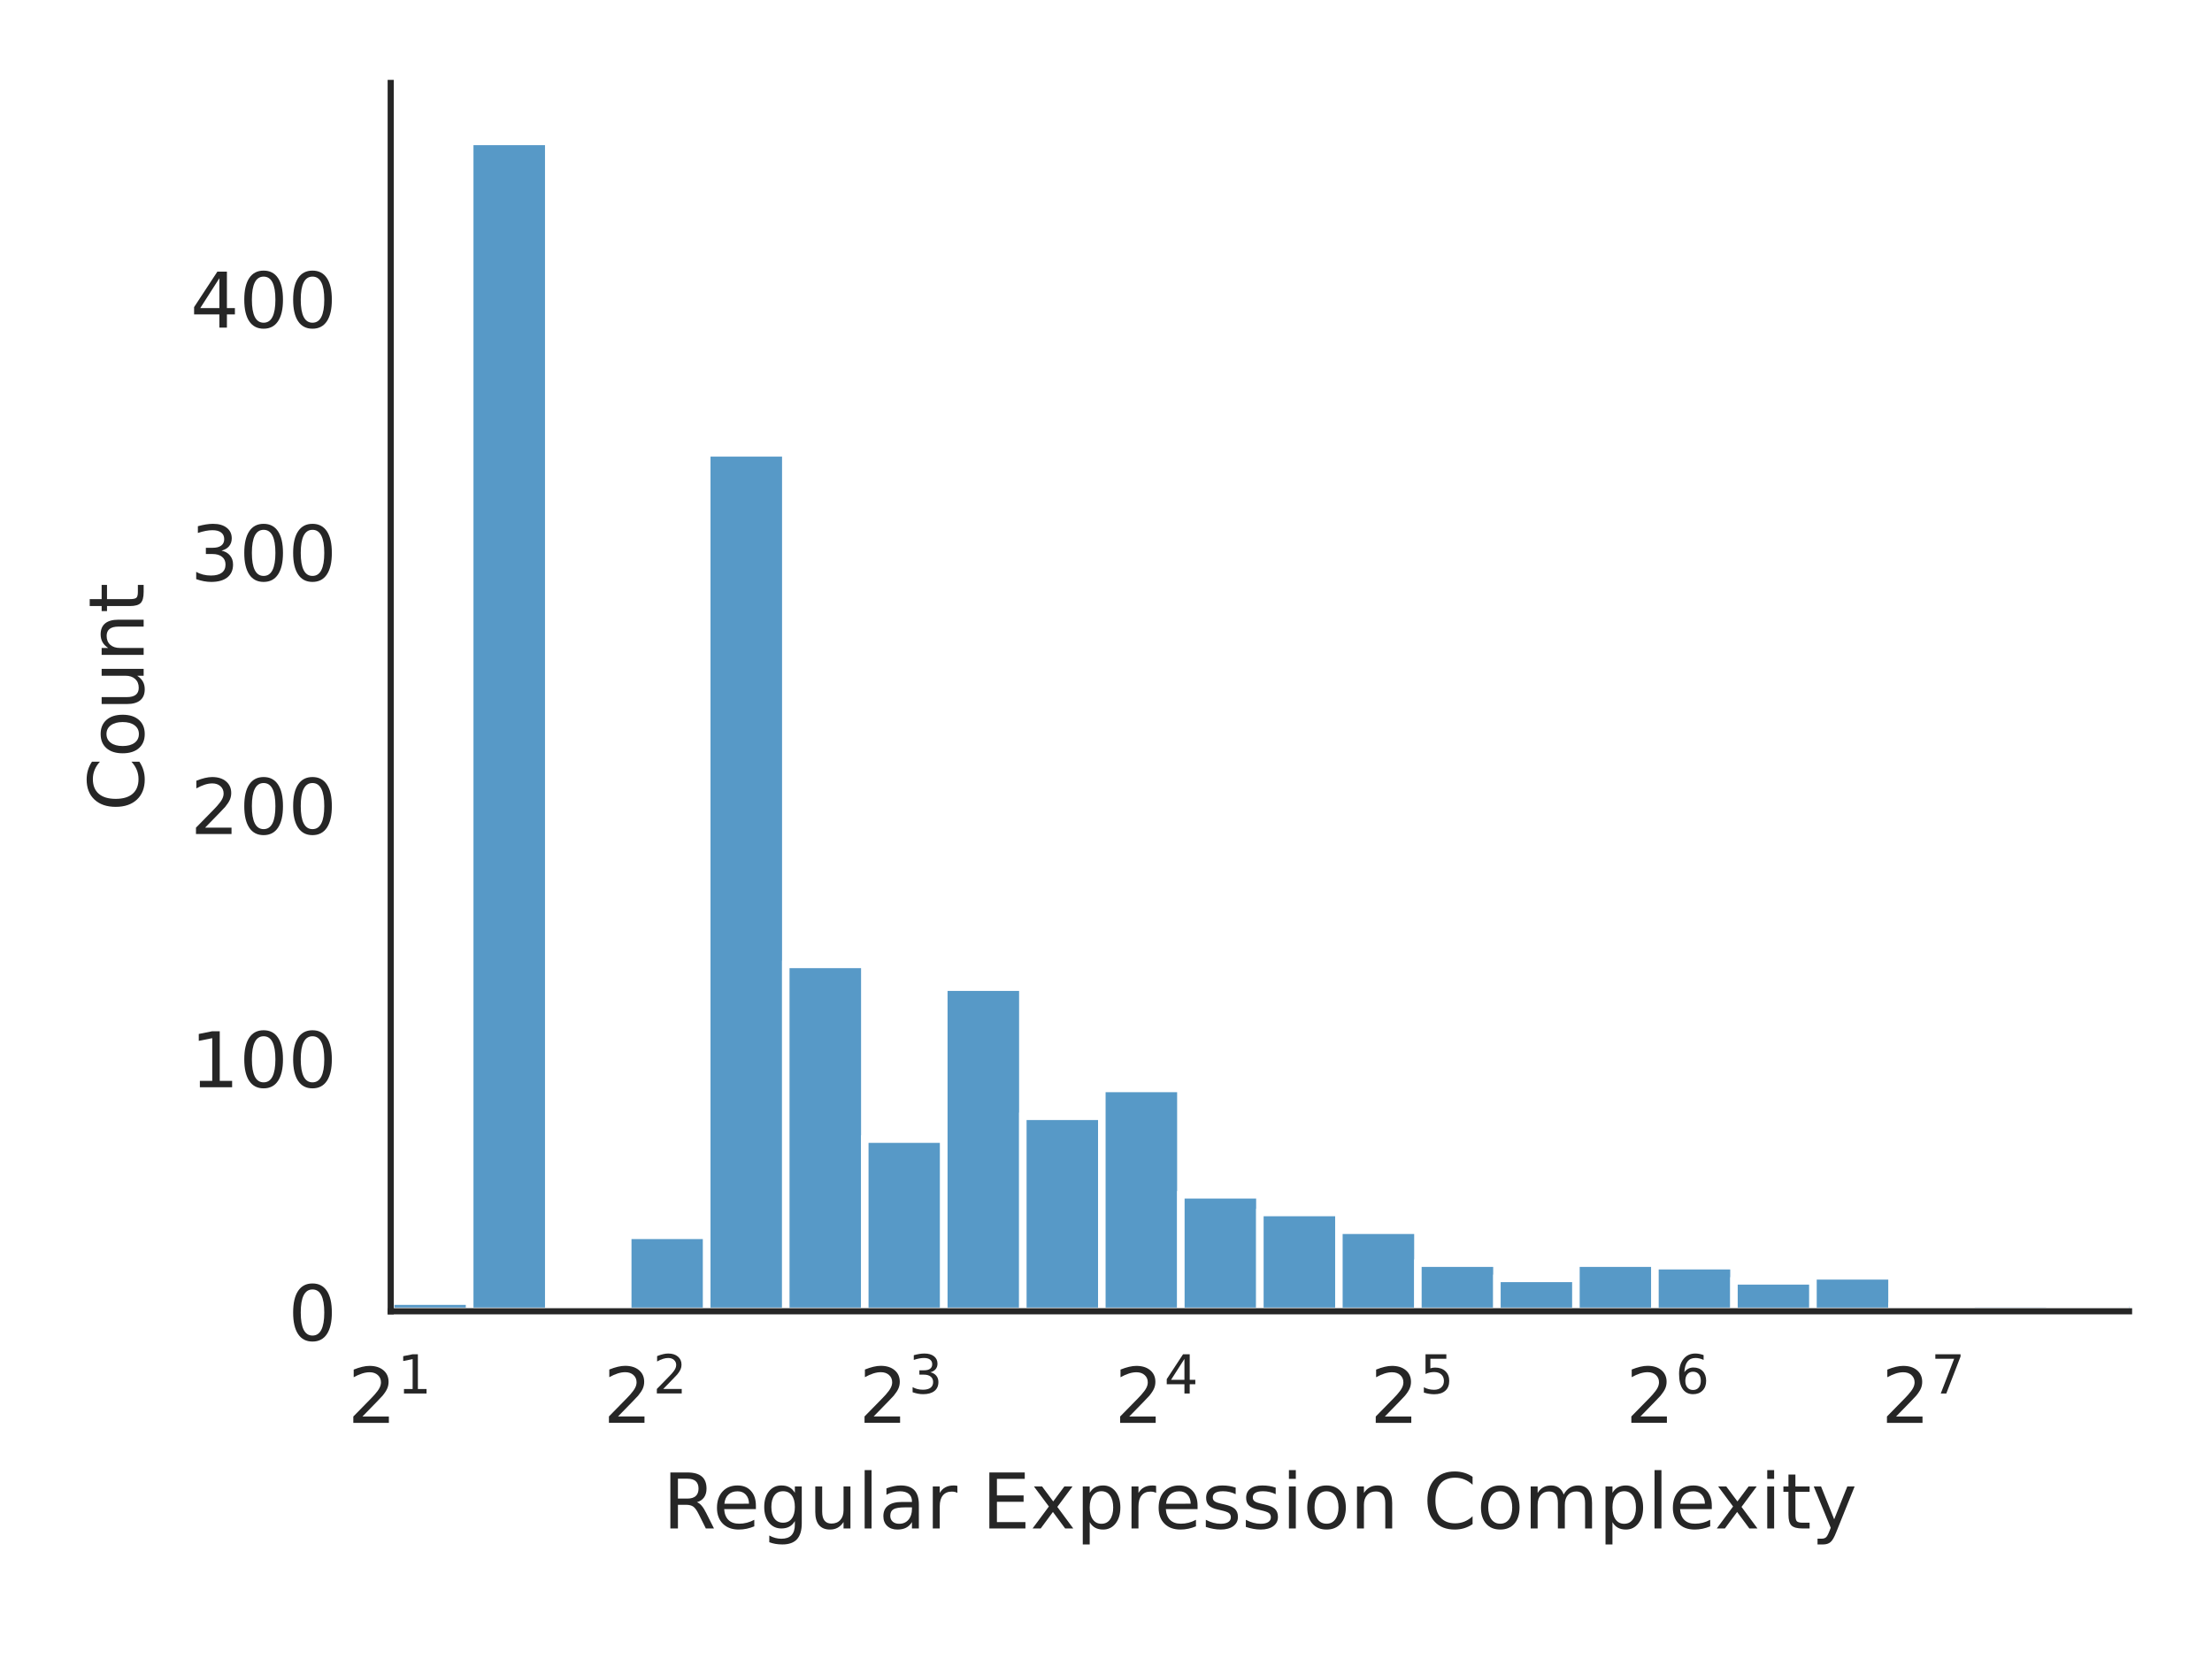
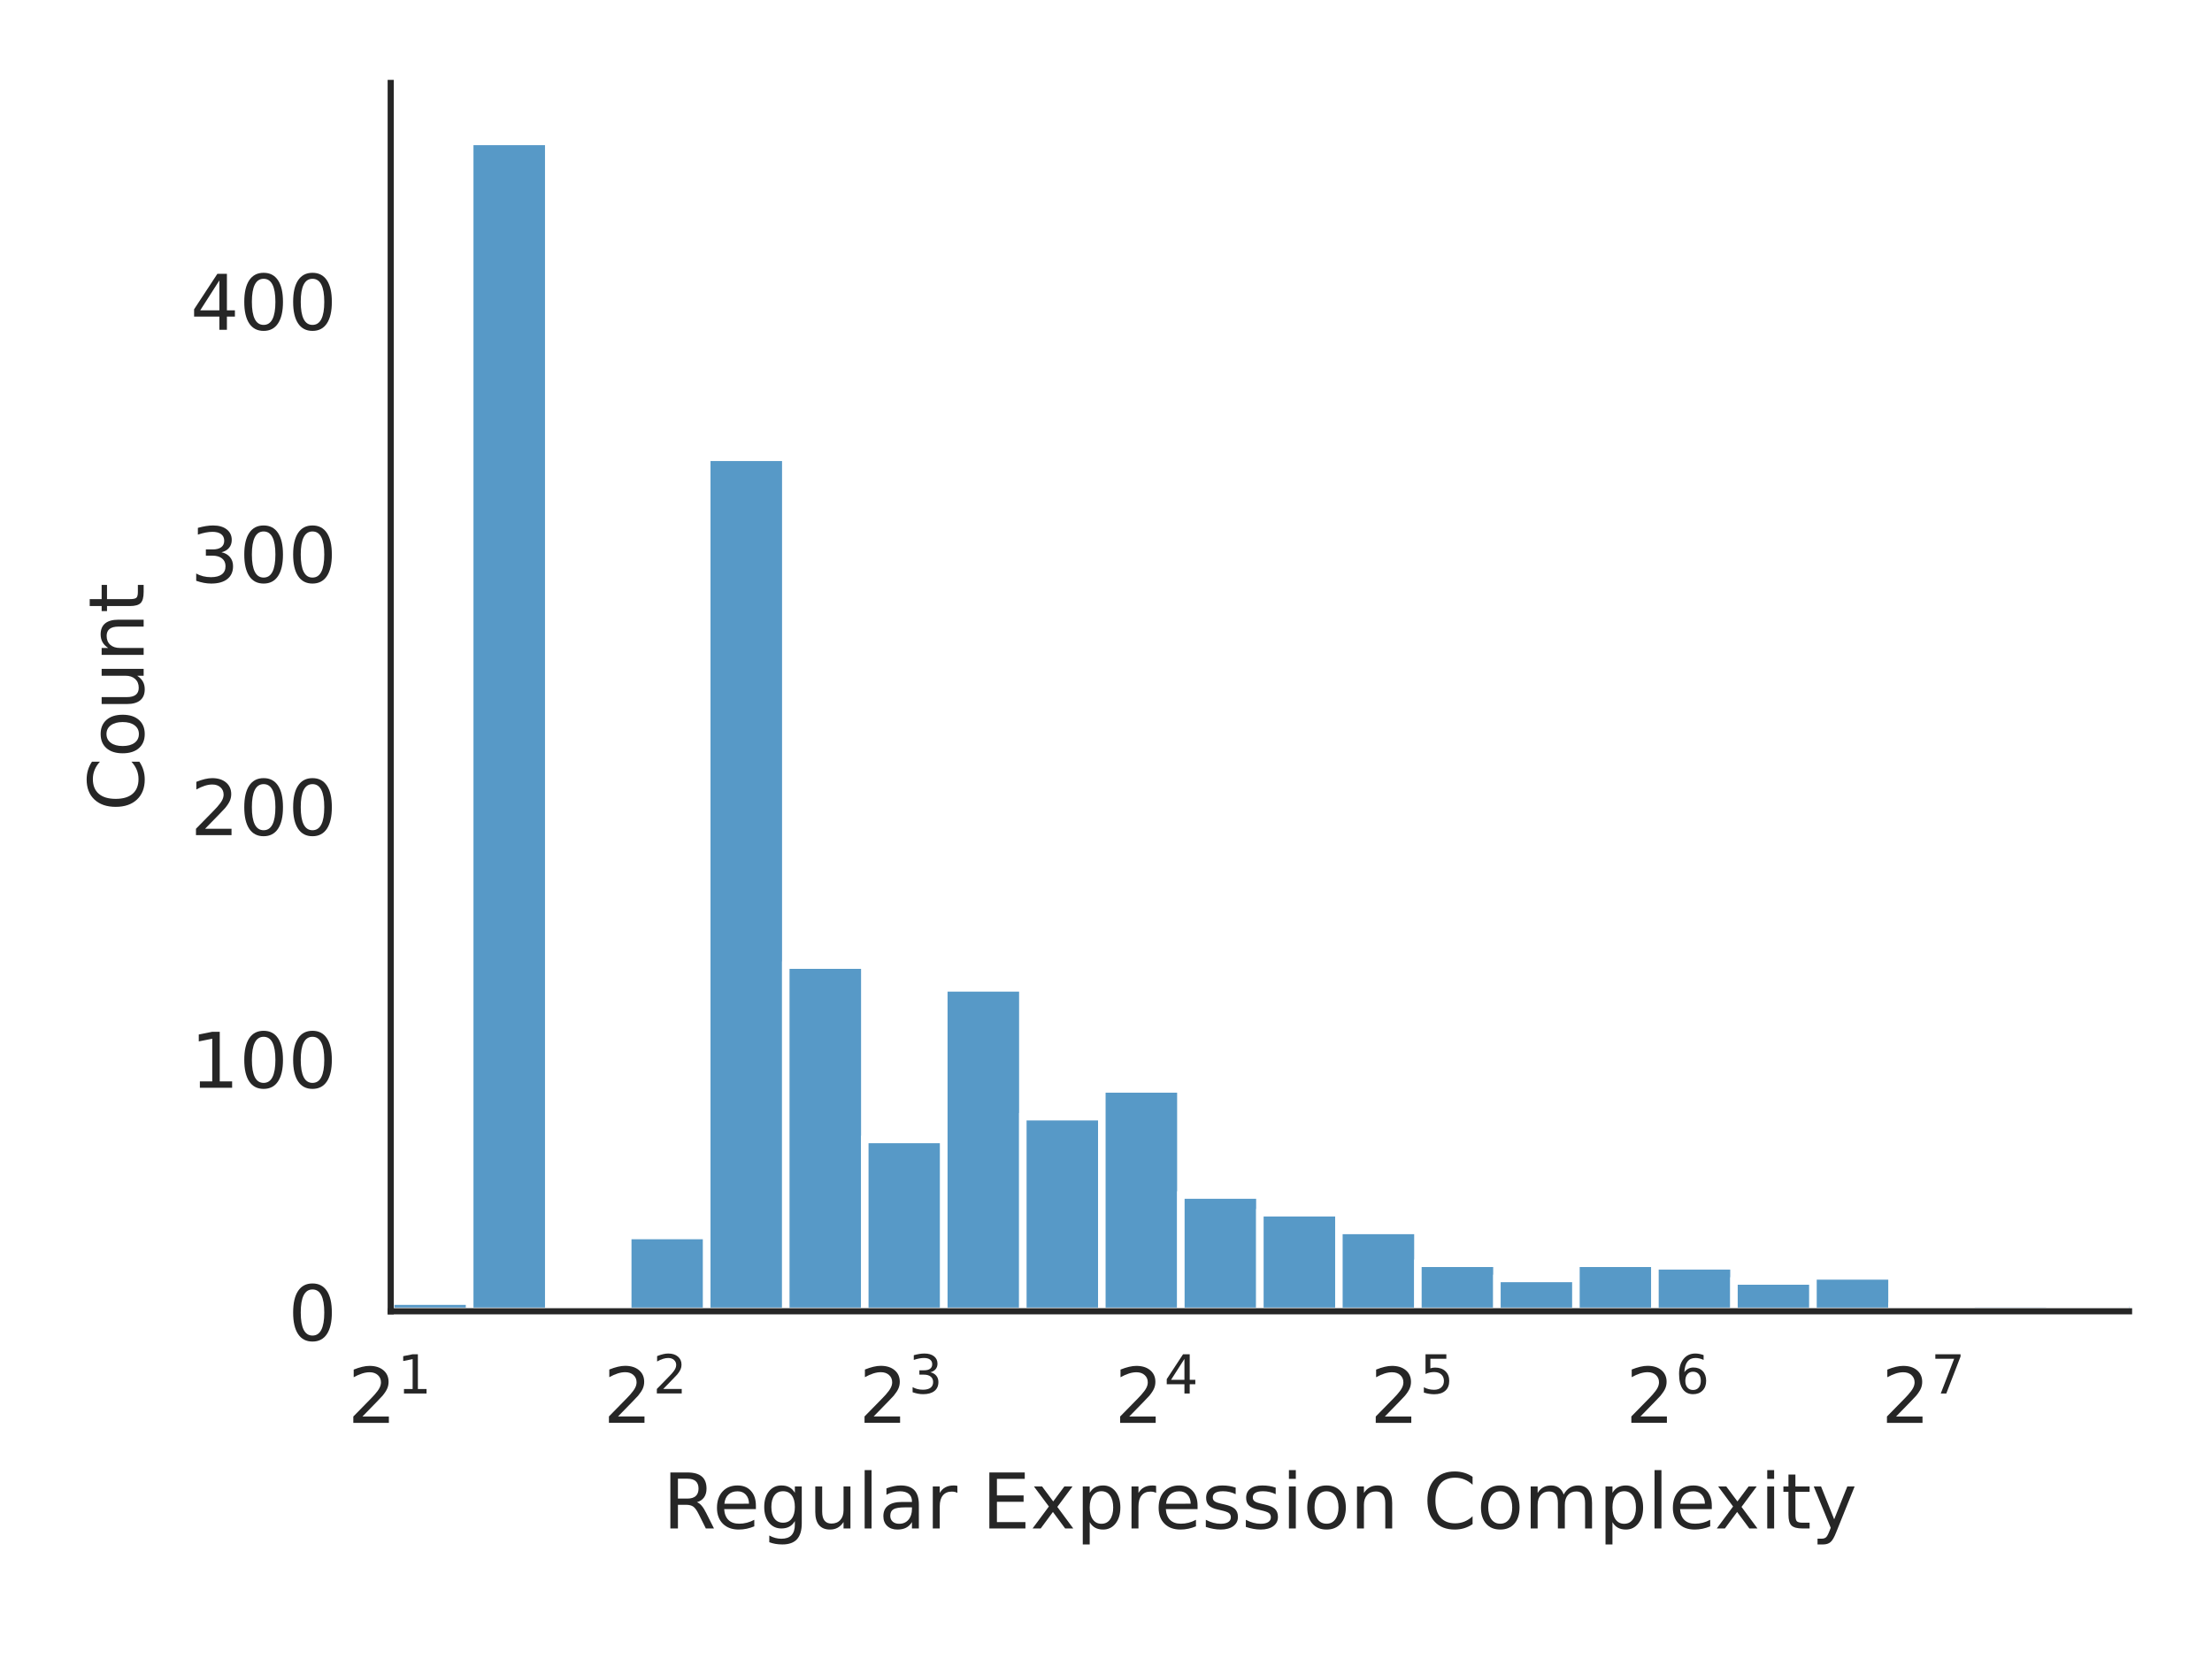
<svg xmlns="http://www.w3.org/2000/svg" xmlns:xlink="http://www.w3.org/1999/xlink" width="288pt" height="216pt" viewBox="0 0 288 216" version="1.1">
  <defs>
    <style type="text/css">*{stroke-linejoin: round; stroke-linecap: butt}</style>
  </defs>
  <g id="figure_1">
    <g id="patch_1">
      <path d="M 0 216  L 288 216  L 288 0  L 0 0  z " style="fill: #ffffff" />
    </g>
    <g id="axes_1">
      <g id="patch_2">
        <path d="M 50.87 170.728  L 277.2 170.728  L 277.2 10.8  L 50.87 10.8  z " style="fill: #ffffff" />
      </g>
      <g id="matplotlib.axis_1">
        <g id="xtick_1">
          <g id="text_1">
            <g style="fill: #262626" transform="translate(45.27 185.3264) scale(0.1 -0.1)">
              <defs>
                <path id="DejaVuSans-32" d="M 1228 531  L 3431 531  L 3431 0  L 469 0  L 469 531  Q 828 903 1448 1529  Q 2069 2156 2228 2338  Q 2531 2678 2651 2914  Q 2772 3150 2772 3378  Q 2772 3750 2511 3984  Q 2250 4219 1831 4219  Q 1534 4219 1204 4116  Q 875 4013 500 3803  L 500 4441  Q 881 4594 1212 4672  Q 1544 4750 1819 4750  Q 2544 4750 2975 4387  Q 3406 4025 3406 3419  Q 3406 3131 3298 2873  Q 3191 2616 2906 2266  Q 2828 2175 2409 1742  Q 1991 1309 1228 531  z " transform="scale(0.015625)" />
                <path id="DejaVuSans-31" d="M 794 531  L 1825 531  L 1825 4091  L 703 3866  L 703 4441  L 1819 4666  L 2450 4666  L 2450 531  L 3481 531  L 3481 0  L 794 0  L 794 531  z " transform="scale(0.015625)" />
              </defs>
              <use xlink:href="#DejaVuSans-32" transform="translate(0 0.684375)" />
              <use xlink:href="#DejaVuSans-31" transform="translate(64.58008 38.96563) scale(0.7)" />
            </g>
          </g>
        </g>
        <g id="xtick_2">
          <g id="text_2">
            <g style="fill: #262626" transform="translate(78.54942 185.3264) scale(0.1 -0.1)">
              <use xlink:href="#DejaVuSans-32" transform="translate(0 0.765625)" />
              <use xlink:href="#DejaVuSans-32" transform="translate(64.58008 39.04688) scale(0.7)" />
            </g>
          </g>
        </g>
        <g id="xtick_3">
          <g id="text_3">
            <g style="fill: #262626" transform="translate(111.8288 185.3264) scale(0.1 -0.1)">
              <defs>
                <path id="DejaVuSans-33" d="M 2597 2516  Q 3050 2419 3304 2112  Q 3559 1806 3559 1356  Q 3559 666 3084 287  Q 2609 -91 1734 -91  Q 1441 -91 1130 -33  Q 819 25 488 141  L 488 750  Q 750 597 1062 519  Q 1375 441 1716 441  Q 2309 441 2620 675  Q 2931 909 2931 1356  Q 2931 1769 2642 2001  Q 2353 2234 1838 2234  L 1294 2234  L 1294 2753  L 1863 2753  Q 2328 2753 2575 2939  Q 2822 3125 2822 3475  Q 2822 3834 2567 4026  Q 2313 4219 1838 4219  Q 1578 4219 1281 4162  Q 984 4106 628 3988  L 628 4550  Q 988 4650 1302 4700  Q 1616 4750 1894 4750  Q 2613 4750 3031 4423  Q 3450 4097 3450 3541  Q 3450 3153 3228 2886  Q 3006 2619 2597 2516  z " transform="scale(0.015625)" />
              </defs>
              <use xlink:href="#DejaVuSans-32" transform="translate(0 0.765625)" />
              <use xlink:href="#DejaVuSans-33" transform="translate(64.58008 39.04688) scale(0.7)" />
            </g>
          </g>
        </g>
        <g id="xtick_4">
          <g id="text_4">
            <g style="fill: #262626" transform="translate(145.1083 185.3264) scale(0.1 -0.1)">
              <defs>
                <path id="DejaVuSans-34" d="M 2419 4116  L 825 1625  L 2419 1625  L 2419 4116  z M 2253 4666  L 3047 4666  L 3047 1625  L 3713 1625  L 3713 1100  L 3047 1100  L 3047 0  L 2419 0  L 2419 1100  L 313 1100  L 313 1709  L 2253 4666  z " transform="scale(0.015625)" />
              </defs>
              <use xlink:href="#DejaVuSans-32" transform="translate(0 0.684375)" />
              <use xlink:href="#DejaVuSans-34" transform="translate(64.58008 38.96563) scale(0.7)" />
            </g>
          </g>
        </g>
        <g id="xtick_5">
          <g id="text_5">
            <g style="fill: #262626" transform="translate(178.3877 185.3264) scale(0.1 -0.1)">
              <defs>
                <path id="DejaVuSans-35" d="M 691 4666  L 3169 4666  L 3169 4134  L 1269 4134  L 1269 2991  Q 1406 3038 1543 3061  Q 1681 3084 1819 3084  Q 2600 3084 3056 2656  Q 3513 2228 3513 1497  Q 3513 744 3044 326  Q 2575 -91 1722 -91  Q 1428 -91 1123 -41  Q 819 9 494 109  L 494 744  Q 775 591 1075 516  Q 1375 441 1709 441  Q 2250 441 2565 725  Q 2881 1009 2881 1497  Q 2881 1984 2565 2268  Q 2250 2553 1709 2553  Q 1456 2553 1204 2497  Q 953 2441 691 2322  L 691 4666  z " transform="scale(0.015625)" />
              </defs>
              <use xlink:href="#DejaVuSans-32" transform="translate(0 0.684375)" />
              <use xlink:href="#DejaVuSans-35" transform="translate(64.58008 38.96563) scale(0.7)" />
            </g>
          </g>
        </g>
        <g id="xtick_6">
          <g id="text_6">
            <g style="fill: #262626" transform="translate(211.6671 185.3264) scale(0.1 -0.1)">
              <defs>
                <path id="DejaVuSans-36" d="M 2113 2584  Q 1688 2584 1439 2293  Q 1191 2003 1191 1497  Q 1191 994 1439 701  Q 1688 409 2113 409  Q 2538 409 2786 701  Q 3034 994 3034 1497  Q 3034 2003 2786 2293  Q 2538 2584 2113 2584  z M 3366 4563  L 3366 3988  Q 3128 4100 2886 4159  Q 2644 4219 2406 4219  Q 1781 4219 1451 3797  Q 1122 3375 1075 2522  Q 1259 2794 1537 2939  Q 1816 3084 2150 3084  Q 2853 3084 3261 2657  Q 3669 2231 3669 1497  Q 3669 778 3244 343  Q 2819 -91 2113 -91  Q 1303 -91 875 529  Q 447 1150 447 2328  Q 447 3434 972 4092  Q 1497 4750 2381 4750  Q 2619 4750 2861 4703  Q 3103 4656 3366 4563  z " transform="scale(0.015625)" />
              </defs>
              <use xlink:href="#DejaVuSans-32" transform="translate(0 0.765625)" />
              <use xlink:href="#DejaVuSans-36" transform="translate(64.58008 39.04688) scale(0.7)" />
            </g>
          </g>
        </g>
        <g id="xtick_7">
          <g id="text_7">
            <g style="fill: #262626" transform="translate(244.9465 185.3264) scale(0.1 -0.1)">
              <defs>
                <path id="DejaVuSans-37" d="M 525 4666  L 3525 4666  L 3525 4397  L 1831 0  L 1172 0  L 2766 4134  L 525 4134  L 525 4666  z " transform="scale(0.015625)" />
              </defs>
              <use xlink:href="#DejaVuSans-32" transform="translate(0 0.684375)" />
              <use xlink:href="#DejaVuSans-37" transform="translate(64.58008 38.96563) scale(0.7)" />
            </g>
          </g>
        </g>
        <g id="text_8">
          <g style="fill: #262626" transform="translate(86.29906 199.0046) scale(0.1 -0.1)">
            <defs>
              <path id="DejaVuSans-52" d="M 2841 2188  Q 3044 2119 3236 1894  Q 3428 1669 3622 1275  L 4263 0  L 3584 0  L 2988 1197  Q 2756 1666 2539 1819  Q 2322 1972 1947 1972  L 1259 1972  L 1259 0  L 628 0  L 628 4666  L 2053 4666  Q 2853 4666 3247 4331  Q 3641 3997 3641 3322  Q 3641 2881 3436 2590  Q 3231 2300 2841 2188  z M 1259 4147  L 1259 2491  L 2053 2491  Q 2509 2491 2742 2702  Q 2975 2913 2975 3322  Q 2975 3731 2742 3939  Q 2509 4147 2053 4147  L 1259 4147  z " transform="scale(0.015625)" />
              <path id="DejaVuSans-65" d="M 3597 1894  L 3597 1613  L 953 1613  Q 991 1019 1311 708  Q 1631 397 2203 397  Q 2534 397 2845 478  Q 3156 559 3463 722  L 3463 178  Q 3153 47 2828 -22  Q 2503 -91 2169 -91  Q 1331 -91 842 396  Q 353 884 353 1716  Q 353 2575 817 3079  Q 1281 3584 2069 3584  Q 2775 3584 3186 3129  Q 3597 2675 3597 1894  z M 3022 2063  Q 3016 2534 2758 2815  Q 2500 3097 2075 3097  Q 1594 3097 1305 2825  Q 1016 2553 972 2059  L 3022 2063  z " transform="scale(0.015625)" />
              <path id="DejaVuSans-67" d="M 2906 1791  Q 2906 2416 2648 2759  Q 2391 3103 1925 3103  Q 1463 3103 1205 2759  Q 947 2416 947 1791  Q 947 1169 1205 825  Q 1463 481 1925 481  Q 2391 481 2648 825  Q 2906 1169 2906 1791  z M 3481 434  Q 3481 -459 3084 -895  Q 2688 -1331 1869 -1331  Q 1566 -1331 1297 -1286  Q 1028 -1241 775 -1147  L 775 -588  Q 1028 -725 1275 -790  Q 1522 -856 1778 -856  Q 2344 -856 2625 -561  Q 2906 -266 2906 331  L 2906 616  Q 2728 306 2450 153  Q 2172 0 1784 0  Q 1141 0 747 490  Q 353 981 353 1791  Q 353 2603 747 3093  Q 1141 3584 1784 3584  Q 2172 3584 2450 3431  Q 2728 3278 2906 2969  L 2906 3500  L 3481 3500  L 3481 434  z " transform="scale(0.015625)" />
              <path id="DejaVuSans-75" d="M 544 1381  L 544 3500  L 1119 3500  L 1119 1403  Q 1119 906 1312 657  Q 1506 409 1894 409  Q 2359 409 2629 706  Q 2900 1003 2900 1516  L 2900 3500  L 3475 3500  L 3475 0  L 2900 0  L 2900 538  Q 2691 219 2414 64  Q 2138 -91 1772 -91  Q 1169 -91 856 284  Q 544 659 544 1381  z M 1991 3584  L 1991 3584  z " transform="scale(0.015625)" />
              <path id="DejaVuSans-6c" d="M 603 4863  L 1178 4863  L 1178 0  L 603 0  L 603 4863  z " transform="scale(0.015625)" />
              <path id="DejaVuSans-61" d="M 2194 1759  Q 1497 1759 1228 1600  Q 959 1441 959 1056  Q 959 750 1161 570  Q 1363 391 1709 391  Q 2188 391 2477 730  Q 2766 1069 2766 1631  L 2766 1759  L 2194 1759  z M 3341 1997  L 3341 0  L 2766 0  L 2766 531  Q 2569 213 2275 61  Q 1981 -91 1556 -91  Q 1019 -91 701 211  Q 384 513 384 1019  Q 384 1609 779 1909  Q 1175 2209 1959 2209  L 2766 2209  L 2766 2266  Q 2766 2663 2505 2880  Q 2244 3097 1772 3097  Q 1472 3097 1187 3025  Q 903 2953 641 2809  L 641 3341  Q 956 3463 1253 3523  Q 1550 3584 1831 3584  Q 2591 3584 2966 3190  Q 3341 2797 3341 1997  z " transform="scale(0.015625)" />
              <path id="DejaVuSans-72" d="M 2631 2963  Q 2534 3019 2420 3045  Q 2306 3072 2169 3072  Q 1681 3072 1420 2755  Q 1159 2438 1159 1844  L 1159 0  L 581 0  L 581 3500  L 1159 3500  L 1159 2956  Q 1341 3275 1631 3429  Q 1922 3584 2338 3584  Q 2397 3584 2469 3576  Q 2541 3569 2628 3553  L 2631 2963  z " transform="scale(0.015625)" />
              <path id="DejaVuSans-20" transform="scale(0.015625)" />
              <path id="DejaVuSans-45" d="M 628 4666  L 3578 4666  L 3578 4134  L 1259 4134  L 1259 2753  L 3481 2753  L 3481 2222  L 1259 2222  L 1259 531  L 3634 531  L 3634 0  L 628 0  L 628 4666  z " transform="scale(0.015625)" />
              <path id="DejaVuSans-78" d="M 3513 3500  L 2247 1797  L 3578 0  L 2900 0  L 1881 1375  L 863 0  L 184 0  L 1544 1831  L 300 3500  L 978 3500  L 1906 2253  L 2834 3500  L 3513 3500  z " transform="scale(0.015625)" />
              <path id="DejaVuSans-70" d="M 1159 525  L 1159 -1331  L 581 -1331  L 581 3500  L 1159 3500  L 1159 2969  Q 1341 3281 1617 3432  Q 1894 3584 2278 3584  Q 2916 3584 3314 3078  Q 3713 2572 3713 1747  Q 3713 922 3314 415  Q 2916 -91 2278 -91  Q 1894 -91 1617 61  Q 1341 213 1159 525  z M 3116 1747  Q 3116 2381 2855 2742  Q 2594 3103 2138 3103  Q 1681 3103 1420 2742  Q 1159 2381 1159 1747  Q 1159 1113 1420 752  Q 1681 391 2138 391  Q 2594 391 2855 752  Q 3116 1113 3116 1747  z " transform="scale(0.015625)" />
              <path id="DejaVuSans-73" d="M 2834 3397  L 2834 2853  Q 2591 2978 2328 3040  Q 2066 3103 1784 3103  Q 1356 3103 1142 2972  Q 928 2841 928 2578  Q 928 2378 1081 2264  Q 1234 2150 1697 2047  L 1894 2003  Q 2506 1872 2764 1633  Q 3022 1394 3022 966  Q 3022 478 2636 193  Q 2250 -91 1575 -91  Q 1294 -91 989 -36  Q 684 19 347 128  L 347 722  Q 666 556 975 473  Q 1284 391 1588 391  Q 1994 391 2212 530  Q 2431 669 2431 922  Q 2431 1156 2273 1281  Q 2116 1406 1581 1522  L 1381 1569  Q 847 1681 609 1914  Q 372 2147 372 2553  Q 372 3047 722 3315  Q 1072 3584 1716 3584  Q 2034 3584 2315 3537  Q 2597 3491 2834 3397  z " transform="scale(0.015625)" />
              <path id="DejaVuSans-69" d="M 603 3500  L 1178 3500  L 1178 0  L 603 0  L 603 3500  z M 603 4863  L 1178 4863  L 1178 4134  L 603 4134  L 603 4863  z " transform="scale(0.015625)" />
              <path id="DejaVuSans-6f" d="M 1959 3097  Q 1497 3097 1228 2736  Q 959 2375 959 1747  Q 959 1119 1226 758  Q 1494 397 1959 397  Q 2419 397 2687 759  Q 2956 1122 2956 1747  Q 2956 2369 2687 2733  Q 2419 3097 1959 3097  z M 1959 3584  Q 2709 3584 3137 3096  Q 3566 2609 3566 1747  Q 3566 888 3137 398  Q 2709 -91 1959 -91  Q 1206 -91 779 398  Q 353 888 353 1747  Q 353 2609 779 3096  Q 1206 3584 1959 3584  z " transform="scale(0.015625)" />
              <path id="DejaVuSans-6e" d="M 3513 2113  L 3513 0  L 2938 0  L 2938 2094  Q 2938 2591 2744 2837  Q 2550 3084 2163 3084  Q 1697 3084 1428 2787  Q 1159 2491 1159 1978  L 1159 0  L 581 0  L 581 3500  L 1159 3500  L 1159 2956  Q 1366 3272 1645 3428  Q 1925 3584 2291 3584  Q 2894 3584 3203 3211  Q 3513 2838 3513 2113  z " transform="scale(0.015625)" />
              <path id="DejaVuSans-43" d="M 4122 4306  L 4122 3641  Q 3803 3938 3442 4084  Q 3081 4231 2675 4231  Q 1875 4231 1450 3742  Q 1025 3253 1025 2328  Q 1025 1406 1450 917  Q 1875 428 2675 428  Q 3081 428 3442 575  Q 3803 722 4122 1019  L 4122 359  Q 3791 134 3420 21  Q 3050 -91 2638 -91  Q 1578 -91 968 557  Q 359 1206 359 2328  Q 359 3453 968 4101  Q 1578 4750 2638 4750  Q 3056 4750 3426 4639  Q 3797 4528 4122 4306  z " transform="scale(0.015625)" />
              <path id="DejaVuSans-6d" d="M 3328 2828  Q 3544 3216 3844 3400  Q 4144 3584 4550 3584  Q 5097 3584 5394 3201  Q 5691 2819 5691 2113  L 5691 0  L 5113 0  L 5113 2094  Q 5113 2597 4934 2840  Q 4756 3084 4391 3084  Q 3944 3084 3684 2787  Q 3425 2491 3425 1978  L 3425 0  L 2847 0  L 2847 2094  Q 2847 2600 2669 2842  Q 2491 3084 2119 3084  Q 1678 3084 1418 2786  Q 1159 2488 1159 1978  L 1159 0  L 581 0  L 581 3500  L 1159 3500  L 1159 2956  Q 1356 3278 1631 3431  Q 1906 3584 2284 3584  Q 2666 3584 2933 3390  Q 3200 3197 3328 2828  z " transform="scale(0.015625)" />
              <path id="DejaVuSans-74" d="M 1172 4494  L 1172 3500  L 2356 3500  L 2356 3053  L 1172 3053  L 1172 1153  Q 1172 725 1289 603  Q 1406 481 1766 481  L 2356 481  L 2356 0  L 1766 0  Q 1100 0 847 248  Q 594 497 594 1153  L 594 3053  L 172 3053  L 172 3500  L 594 3500  L 594 4494  L 1172 4494  z " transform="scale(0.015625)" />
              <path id="DejaVuSans-79" d="M 2059 -325  Q 1816 -950 1584 -1140  Q 1353 -1331 966 -1331  L 506 -1331  L 506 -850  L 844 -850  Q 1081 -850 1212 -737  Q 1344 -625 1503 -206  L 1606 56  L 191 3500  L 800 3500  L 1894 763  L 2988 3500  L 3597 3500  L 2059 -325  z " transform="scale(0.015625)" />
            </defs>
            <use xlink:href="#DejaVuSans-52" />
            <use xlink:href="#DejaVuSans-65" transform="translate(64.98242 0)" />
            <use xlink:href="#DejaVuSans-67" transform="translate(126.5059 0)" />
            <use xlink:href="#DejaVuSans-75" transform="translate(189.9824 0)" />
            <use xlink:href="#DejaVuSans-6c" transform="translate(253.3613 0)" />
            <use xlink:href="#DejaVuSans-61" transform="translate(281.1445 0)" />
            <use xlink:href="#DejaVuSans-72" transform="translate(342.4238 0)" />
            <use xlink:href="#DejaVuSans-20" transform="translate(383.5371 0)" />
            <use xlink:href="#DejaVuSans-45" transform="translate(415.3242 0)" />
            <use xlink:href="#DejaVuSans-78" transform="translate(478.5078 0)" />
            <use xlink:href="#DejaVuSans-70" transform="translate(537.6875 0)" />
            <use xlink:href="#DejaVuSans-72" transform="translate(601.1641 0)" />
            <use xlink:href="#DejaVuSans-65" transform="translate(640.0273 0)" />
            <use xlink:href="#DejaVuSans-73" transform="translate(701.5508 0)" />
            <use xlink:href="#DejaVuSans-73" transform="translate(753.6504 0)" />
            <use xlink:href="#DejaVuSans-69" transform="translate(805.75 0)" />
            <use xlink:href="#DejaVuSans-6f" transform="translate(833.5332 0)" />
            <use xlink:href="#DejaVuSans-6e" transform="translate(894.7148 0)" />
            <use xlink:href="#DejaVuSans-20" transform="translate(958.0938 0)" />
            <use xlink:href="#DejaVuSans-43" transform="translate(989.8809 0)" />
            <use xlink:href="#DejaVuSans-6f" transform="translate(1059.705 0)" />
            <use xlink:href="#DejaVuSans-6d" transform="translate(1120.887 0)" />
            <use xlink:href="#DejaVuSans-70" transform="translate(1218.299 0)" />
            <use xlink:href="#DejaVuSans-6c" transform="translate(1281.775 0)" />
            <use xlink:href="#DejaVuSans-65" transform="translate(1309.559 0)" />
            <use xlink:href="#DejaVuSans-78" transform="translate(1369.332 0)" />
            <use xlink:href="#DejaVuSans-69" transform="translate(1428.512 0)" />
            <use xlink:href="#DejaVuSans-74" transform="translate(1456.295 0)" />
            <use xlink:href="#DejaVuSans-79" transform="translate(1495.504 0)" />
          </g>
        </g>
      </g>
      <g id="matplotlib.axis_2">
        <g id="ytick_1">
          <g id="text_9">
            <g style="fill: #262626" transform="translate(37.5075 174.5272) scale(0.1 -0.1)">
              <defs>
                <path id="DejaVuSans-30" d="M 2034 4250  Q 1547 4250 1301 3770  Q 1056 3291 1056 2328  Q 1056 1369 1301 889  Q 1547 409 2034 409  Q 2525 409 2770 889  Q 3016 1369 3016 2328  Q 3016 3291 2770 3770  Q 2525 4250 2034 4250  z M 2034 4750  Q 2819 4750 3233 4129  Q 3647 3509 3647 2328  Q 3647 1150 3233 529  Q 2819 -91 2034 -91  Q 1250 -91 836 529  Q 422 1150 422 2328  Q 422 3509 836 4129  Q 1250 4750 2034 4750  z " transform="scale(0.015625)" />
              </defs>
              <use xlink:href="#DejaVuSans-30" />
            </g>
          </g>
        </g>
        <g id="ytick_2">
          <g id="text_10">
-             <g style="fill: #262626" transform="translate(24.7825 141.5592) scale(0.1 -0.1)">
+             <g style="fill: #262626" transform="translate(24.7825 141.6304) scale(0.1 -0.1)">
              <use xlink:href="#DejaVuSans-31" />
              <use xlink:href="#DejaVuSans-30" transform="translate(63.62305 0)" />
              <use xlink:href="#DejaVuSans-30" transform="translate(127.2461 0)" />
            </g>
          </g>
        </g>
        <g id="ytick_3">
          <g id="text_11">
-             <g style="fill: #262626" transform="translate(24.7825 108.5911) scale(0.1 -0.1)">
+             <g style="fill: #262626" transform="translate(24.7825 108.7335) scale(0.1 -0.1)">
              <use xlink:href="#DejaVuSans-32" />
              <use xlink:href="#DejaVuSans-30" transform="translate(63.62305 0)" />
              <use xlink:href="#DejaVuSans-30" transform="translate(127.2461 0)" />
            </g>
          </g>
        </g>
        <g id="ytick_4">
          <g id="text_12">
-             <g style="fill: #262626" transform="translate(24.7825 75.62308) scale(0.1 -0.1)">
+             <g style="fill: #262626" transform="translate(24.7825 75.83669) scale(0.1 -0.1)">
              <use xlink:href="#DejaVuSans-33" />
              <use xlink:href="#DejaVuSans-30" transform="translate(63.62305 0)" />
              <use xlink:href="#DejaVuSans-30" transform="translate(127.2461 0)" />
            </g>
          </g>
        </g>
        <g id="ytick_5">
          <g id="text_13">
-             <g style="fill: #262626" transform="translate(24.7825 42.65503) scale(0.1 -0.1)">
+             <g style="fill: #262626" transform="translate(24.7825 42.93985) scale(0.1 -0.1)">
              <use xlink:href="#DejaVuSans-34" />
              <use xlink:href="#DejaVuSans-30" transform="translate(63.62305 0)" />
              <use xlink:href="#DejaVuSans-30" transform="translate(127.2461 0)" />
            </g>
          </g>
        </g>
        <g id="text_14">
          <g style="fill: #262626" transform="translate(18.70281 105.6124) rotate(-90) scale(0.1 -0.1)">
            <use xlink:href="#DejaVuSans-43" />
            <use xlink:href="#DejaVuSans-6f" transform="translate(69.82422 0)" />
            <use xlink:href="#DejaVuSans-75" transform="translate(131.0059 0)" />
            <use xlink:href="#DejaVuSans-6e" transform="translate(194.3848 0)" />
            <use xlink:href="#DejaVuSans-74" transform="translate(257.7637 0)" />
          </g>
        </g>
      </g>
      <g id="patch_3">
-         <path d="M 50.87 170.728  L 61.158 170.728  L 61.158 169.409  L 50.87 169.409  z " clip-path="url(#p1a9a3361ee)" style="fill: #1f77b4; fill-opacity: 0.75; stroke: #ffffff; stroke-width: 0.974; stroke-linejoin: miter" />
+         <path d="M 50.87 170.728  L 61.158 170.728  L 61.158 169.412  L 50.87 169.412  z " clip-path="url(#p1a9a3361ee)" style="fill: #1f77b4; fill-opacity: 0.75; stroke: #ffffff; stroke-width: 0.974; stroke-linejoin: miter" />
      </g>
      <g id="patch_4">
        <path d="M 61.158 170.728  L 71.445 170.728  L 71.445 18.416  L 61.158 18.416  z " clip-path="url(#p1a9a3361ee)" style="fill: #1f77b4; fill-opacity: 0.75; stroke: #ffffff; stroke-width: 0.974; stroke-linejoin: miter" />
      </g>
      <g id="patch_5">
        <path d="M 71.445 170.728  L 81.733 170.728  L 81.733 170.728  L 71.445 170.728  z " clip-path="url(#p1a9a3361ee)" style="fill: #1f77b4; fill-opacity: 0.75; stroke: #ffffff; stroke-width: 0.974; stroke-linejoin: miter" />
      </g>
      <g id="patch_6">
-         <path d="M 81.733 170.728  L 92.021 170.728  L 92.021 160.838  L 81.733 160.838  z " clip-path="url(#p1a9a3361ee)" style="fill: #1f77b4; fill-opacity: 0.75; stroke: #ffffff; stroke-width: 0.974; stroke-linejoin: miter" />
+         <path d="M 81.733 170.728  L 92.021 170.728  L 92.021 160.859  L 81.733 160.859  z " clip-path="url(#p1a9a3361ee)" style="fill: #1f77b4; fill-opacity: 0.75; stroke: #ffffff; stroke-width: 0.974; stroke-linejoin: miter" />
      </g>
      <g id="patch_7">
-         <path d="M 92.021 170.728  L 102.309 170.728  L 102.309 58.966  L 92.021 58.966  z " clip-path="url(#p1a9a3361ee)" style="fill: #1f77b4; fill-opacity: 0.75; stroke: #ffffff; stroke-width: 0.974; stroke-linejoin: miter" />
+         <path d="M 92.021 170.728  L 102.309 170.728  L 102.309 59.537  L 92.021 59.537  z " clip-path="url(#p1a9a3361ee)" style="fill: #1f77b4; fill-opacity: 0.75; stroke: #ffffff; stroke-width: 0.974; stroke-linejoin: miter" />
      </g>
      <g id="patch_8">
-         <path d="M 102.309 170.728  L 112.596 170.728  L 112.596 125.562  L 102.309 125.562  z " clip-path="url(#p1a9a3361ee)" style="fill: #1f77b4; fill-opacity: 0.75; stroke: #ffffff; stroke-width: 0.974; stroke-linejoin: miter" />
+         <path d="M 102.309 170.728  L 112.596 170.728  L 112.596 125.659  L 102.309 125.659  z " clip-path="url(#p1a9a3361ee)" style="fill: #1f77b4; fill-opacity: 0.75; stroke: #ffffff; stroke-width: 0.974; stroke-linejoin: miter" />
      </g>
      <g id="patch_9">
-         <path d="M 112.596 170.728  L 122.884 170.728  L 122.884 148.31  L 112.596 148.31  z " clip-path="url(#p1a9a3361ee)" style="fill: #1f77b4; fill-opacity: 0.75; stroke: #ffffff; stroke-width: 0.974; stroke-linejoin: miter" />
+         <path d="M 112.596 170.728  L 122.884 170.728  L 122.884 148.358  L 112.596 148.358  z " clip-path="url(#p1a9a3361ee)" style="fill: #1f77b4; fill-opacity: 0.75; stroke: #ffffff; stroke-width: 0.974; stroke-linejoin: miter" />
      </g>
      <g id="patch_10">
-         <path d="M 122.884 170.728  L 133.172 170.728  L 133.172 128.529  L 122.884 128.529  z " clip-path="url(#p1a9a3361ee)" style="fill: #1f77b4; fill-opacity: 0.75; stroke: #ffffff; stroke-width: 0.974; stroke-linejoin: miter" />
+         <path d="M 122.884 170.728  L 133.172 170.728  L 133.172 128.62  L 122.884 128.62  z " clip-path="url(#p1a9a3361ee)" style="fill: #1f77b4; fill-opacity: 0.75; stroke: #ffffff; stroke-width: 0.974; stroke-linejoin: miter" />
      </g>
      <g id="patch_11">
-         <path d="M 133.172 170.728  L 143.46 170.728  L 143.46 145.343  L 133.172 145.343  z " clip-path="url(#p1a9a3361ee)" style="fill: #1f77b4; fill-opacity: 0.75; stroke: #ffffff; stroke-width: 0.974; stroke-linejoin: miter" />
+         <path d="M 133.172 170.728  L 143.46 170.728  L 143.46 145.397  L 133.172 145.397  z " clip-path="url(#p1a9a3361ee)" style="fill: #1f77b4; fill-opacity: 0.75; stroke: #ffffff; stroke-width: 0.974; stroke-linejoin: miter" />
      </g>
      <g id="patch_12">
-         <path d="M 143.46 170.728  L 153.747 170.728  L 153.747 141.716  L 143.46 141.716  z " clip-path="url(#p1a9a3361ee)" style="fill: #1f77b4; fill-opacity: 0.75; stroke: #ffffff; stroke-width: 0.974; stroke-linejoin: miter" />
+         <path d="M 143.46 170.728  L 153.747 170.728  L 153.747 141.779  L 143.46 141.779  z " clip-path="url(#p1a9a3361ee)" style="fill: #1f77b4; fill-opacity: 0.75; stroke: #ffffff; stroke-width: 0.974; stroke-linejoin: miter" />
      </g>
      <g id="patch_13">
-         <path d="M 153.747 170.728  L 164.035 170.728  L 164.035 155.563  L 153.747 155.563  z " clip-path="url(#p1a9a3361ee)" style="fill: #1f77b4; fill-opacity: 0.75; stroke: #ffffff; stroke-width: 0.974; stroke-linejoin: miter" />
+         <path d="M 153.747 170.728  L 164.035 170.728  L 164.035 155.595  L 153.747 155.595  z " clip-path="url(#p1a9a3361ee)" style="fill: #1f77b4; fill-opacity: 0.75; stroke: #ffffff; stroke-width: 0.974; stroke-linejoin: miter" />
      </g>
      <g id="patch_14">
-         <path d="M 164.035 170.728  L 174.323 170.728  L 174.323 157.87  L 164.035 157.87  z " clip-path="url(#p1a9a3361ee)" style="fill: #1f77b4; fill-opacity: 0.75; stroke: #ffffff; stroke-width: 0.974; stroke-linejoin: miter" />
+         <path d="M 164.035 170.728  L 174.323 170.728  L 174.323 157.898  L 164.035 157.898  z " clip-path="url(#p1a9a3361ee)" style="fill: #1f77b4; fill-opacity: 0.75; stroke: #ffffff; stroke-width: 0.974; stroke-linejoin: miter" />
      </g>
      <g id="patch_15">
-         <path d="M 174.323 170.728  L 184.61 170.728  L 184.61 160.178  L 174.323 160.178  z " clip-path="url(#p1a9a3361ee)" style="fill: #1f77b4; fill-opacity: 0.75; stroke: #ffffff; stroke-width: 0.974; stroke-linejoin: miter" />
+         <path d="M 174.323 170.728  L 184.61 170.728  L 184.61 160.201  L 174.323 160.201  z " clip-path="url(#p1a9a3361ee)" style="fill: #1f77b4; fill-opacity: 0.75; stroke: #ffffff; stroke-width: 0.974; stroke-linejoin: miter" />
      </g>
      <g id="patch_16">
-         <path d="M 184.61 170.728  L 194.898 170.728  L 194.898 164.464  L 184.61 164.464  z " clip-path="url(#p1a9a3361ee)" style="fill: #1f77b4; fill-opacity: 0.75; stroke: #ffffff; stroke-width: 0.974; stroke-linejoin: miter" />
+         <path d="M 184.61 170.728  L 194.898 170.728  L 194.898 164.478  L 184.61 164.478  z " clip-path="url(#p1a9a3361ee)" style="fill: #1f77b4; fill-opacity: 0.75; stroke: #ffffff; stroke-width: 0.974; stroke-linejoin: miter" />
      </g>
      <g id="patch_17">
-         <path d="M 194.898 170.728  L 205.186 170.728  L 205.186 166.442  L 194.898 166.442  z " clip-path="url(#p1a9a3361ee)" style="fill: #1f77b4; fill-opacity: 0.75; stroke: #ffffff; stroke-width: 0.974; stroke-linejoin: miter" />
+         <path d="M 194.898 170.728  L 205.186 170.728  L 205.186 166.451  L 194.898 166.451  z " clip-path="url(#p1a9a3361ee)" style="fill: #1f77b4; fill-opacity: 0.75; stroke: #ffffff; stroke-width: 0.974; stroke-linejoin: miter" />
      </g>
      <g id="patch_18">
-         <path d="M 205.186 170.728  L 215.474 170.728  L 215.474 164.464  L 205.186 164.464  z " clip-path="url(#p1a9a3361ee)" style="fill: #1f77b4; fill-opacity: 0.75; stroke: #ffffff; stroke-width: 0.974; stroke-linejoin: miter" />
+         <path d="M 205.186 170.728  L 215.474 170.728  L 215.474 164.478  L 205.186 164.478  z " clip-path="url(#p1a9a3361ee)" style="fill: #1f77b4; fill-opacity: 0.75; stroke: #ffffff; stroke-width: 0.974; stroke-linejoin: miter" />
      </g>
      <g id="patch_19">
-         <path d="M 215.474 170.728  L 225.761 170.728  L 225.761 164.794  L 215.474 164.794  z " clip-path="url(#p1a9a3361ee)" style="fill: #1f77b4; fill-opacity: 0.75; stroke: #ffffff; stroke-width: 0.974; stroke-linejoin: miter" />
+         <path d="M 215.474 170.728  L 225.761 170.728  L 225.761 164.807  L 215.474 164.807  z " clip-path="url(#p1a9a3361ee)" style="fill: #1f77b4; fill-opacity: 0.75; stroke: #ffffff; stroke-width: 0.974; stroke-linejoin: miter" />
      </g>
      <g id="patch_20">
-         <path d="M 225.761 170.728  L 236.049 170.728  L 236.049 166.772  L 225.761 166.772  z " clip-path="url(#p1a9a3361ee)" style="fill: #1f77b4; fill-opacity: 0.75; stroke: #ffffff; stroke-width: 0.974; stroke-linejoin: miter" />
+         <path d="M 225.761 170.728  L 236.049 170.728  L 236.049 166.78  L 225.761 166.78  z " clip-path="url(#p1a9a3361ee)" style="fill: #1f77b4; fill-opacity: 0.75; stroke: #ffffff; stroke-width: 0.974; stroke-linejoin: miter" />
      </g>
      <g id="patch_21">
-         <path d="M 236.049 170.728  L 246.337 170.728  L 246.337 166.112  L 236.049 166.112  z " clip-path="url(#p1a9a3361ee)" style="fill: #1f77b4; fill-opacity: 0.75; stroke: #ffffff; stroke-width: 0.974; stroke-linejoin: miter" />
+         <path d="M 236.049 170.728  L 246.337 170.728  L 246.337 166.122  L 236.049 166.122  z " clip-path="url(#p1a9a3361ee)" style="fill: #1f77b4; fill-opacity: 0.75; stroke: #ffffff; stroke-width: 0.974; stroke-linejoin: miter" />
      </g>
      <g id="patch_22">
-         <path d="M 246.337 170.728  L 256.625 170.728  L 256.625 170.069  L 246.337 170.069  z " clip-path="url(#p1a9a3361ee)" style="fill: #1f77b4; fill-opacity: 0.75; stroke: #ffffff; stroke-width: 0.974; stroke-linejoin: miter" />
+         <path d="M 246.337 170.728  L 256.625 170.728  L 256.625 170.07  L 246.337 170.07  z " clip-path="url(#p1a9a3361ee)" style="fill: #1f77b4; fill-opacity: 0.75; stroke: #ffffff; stroke-width: 0.974; stroke-linejoin: miter" />
      </g>
      <g id="patch_23">
-         <path d="M 256.625 170.728  L 266.912 170.728  L 266.912 169.739  L 256.625 169.739  z " clip-path="url(#p1a9a3361ee)" style="fill: #1f77b4; fill-opacity: 0.75; stroke: #ffffff; stroke-width: 0.974; stroke-linejoin: miter" />
+         <path d="M 256.625 170.728  L 266.912 170.728  L 266.912 169.741  L 256.625 169.741  z " clip-path="url(#p1a9a3361ee)" style="fill: #1f77b4; fill-opacity: 0.75; stroke: #ffffff; stroke-width: 0.974; stroke-linejoin: miter" />
      </g>
      <g id="patch_24">
-         <path d="M 266.912 170.728  L 277.2 170.728  L 277.2 170.069  L 266.912 170.069  z " clip-path="url(#p1a9a3361ee)" style="fill: #1f77b4; fill-opacity: 0.75; stroke: #ffffff; stroke-width: 0.974; stroke-linejoin: miter" />
+         <path d="M 266.912 170.728  L 277.2 170.728  L 277.2 170.07  L 266.912 170.07  z " clip-path="url(#p1a9a3361ee)" style="fill: #1f77b4; fill-opacity: 0.75; stroke: #ffffff; stroke-width: 0.974; stroke-linejoin: miter" />
      </g>
      <g id="patch_25">
        <path d="M 50.87 170.728  L 50.87 10.8  " style="fill: none; stroke: #262626; stroke-width: 0.8; stroke-linejoin: miter; stroke-linecap: square" />
      </g>
      <g id="patch_26">
        <path d="M 50.87 170.728  L 277.2 170.728  " style="fill: none; stroke: #262626; stroke-width: 0.8; stroke-linejoin: miter; stroke-linecap: square" />
      </g>
    </g>
  </g>
  <defs>
    <clipPath id="p1a9a3361ee">
      <rect x="50.87" y="10.8" width="226.33" height="159.928" />
    </clipPath>
  </defs>
</svg>
